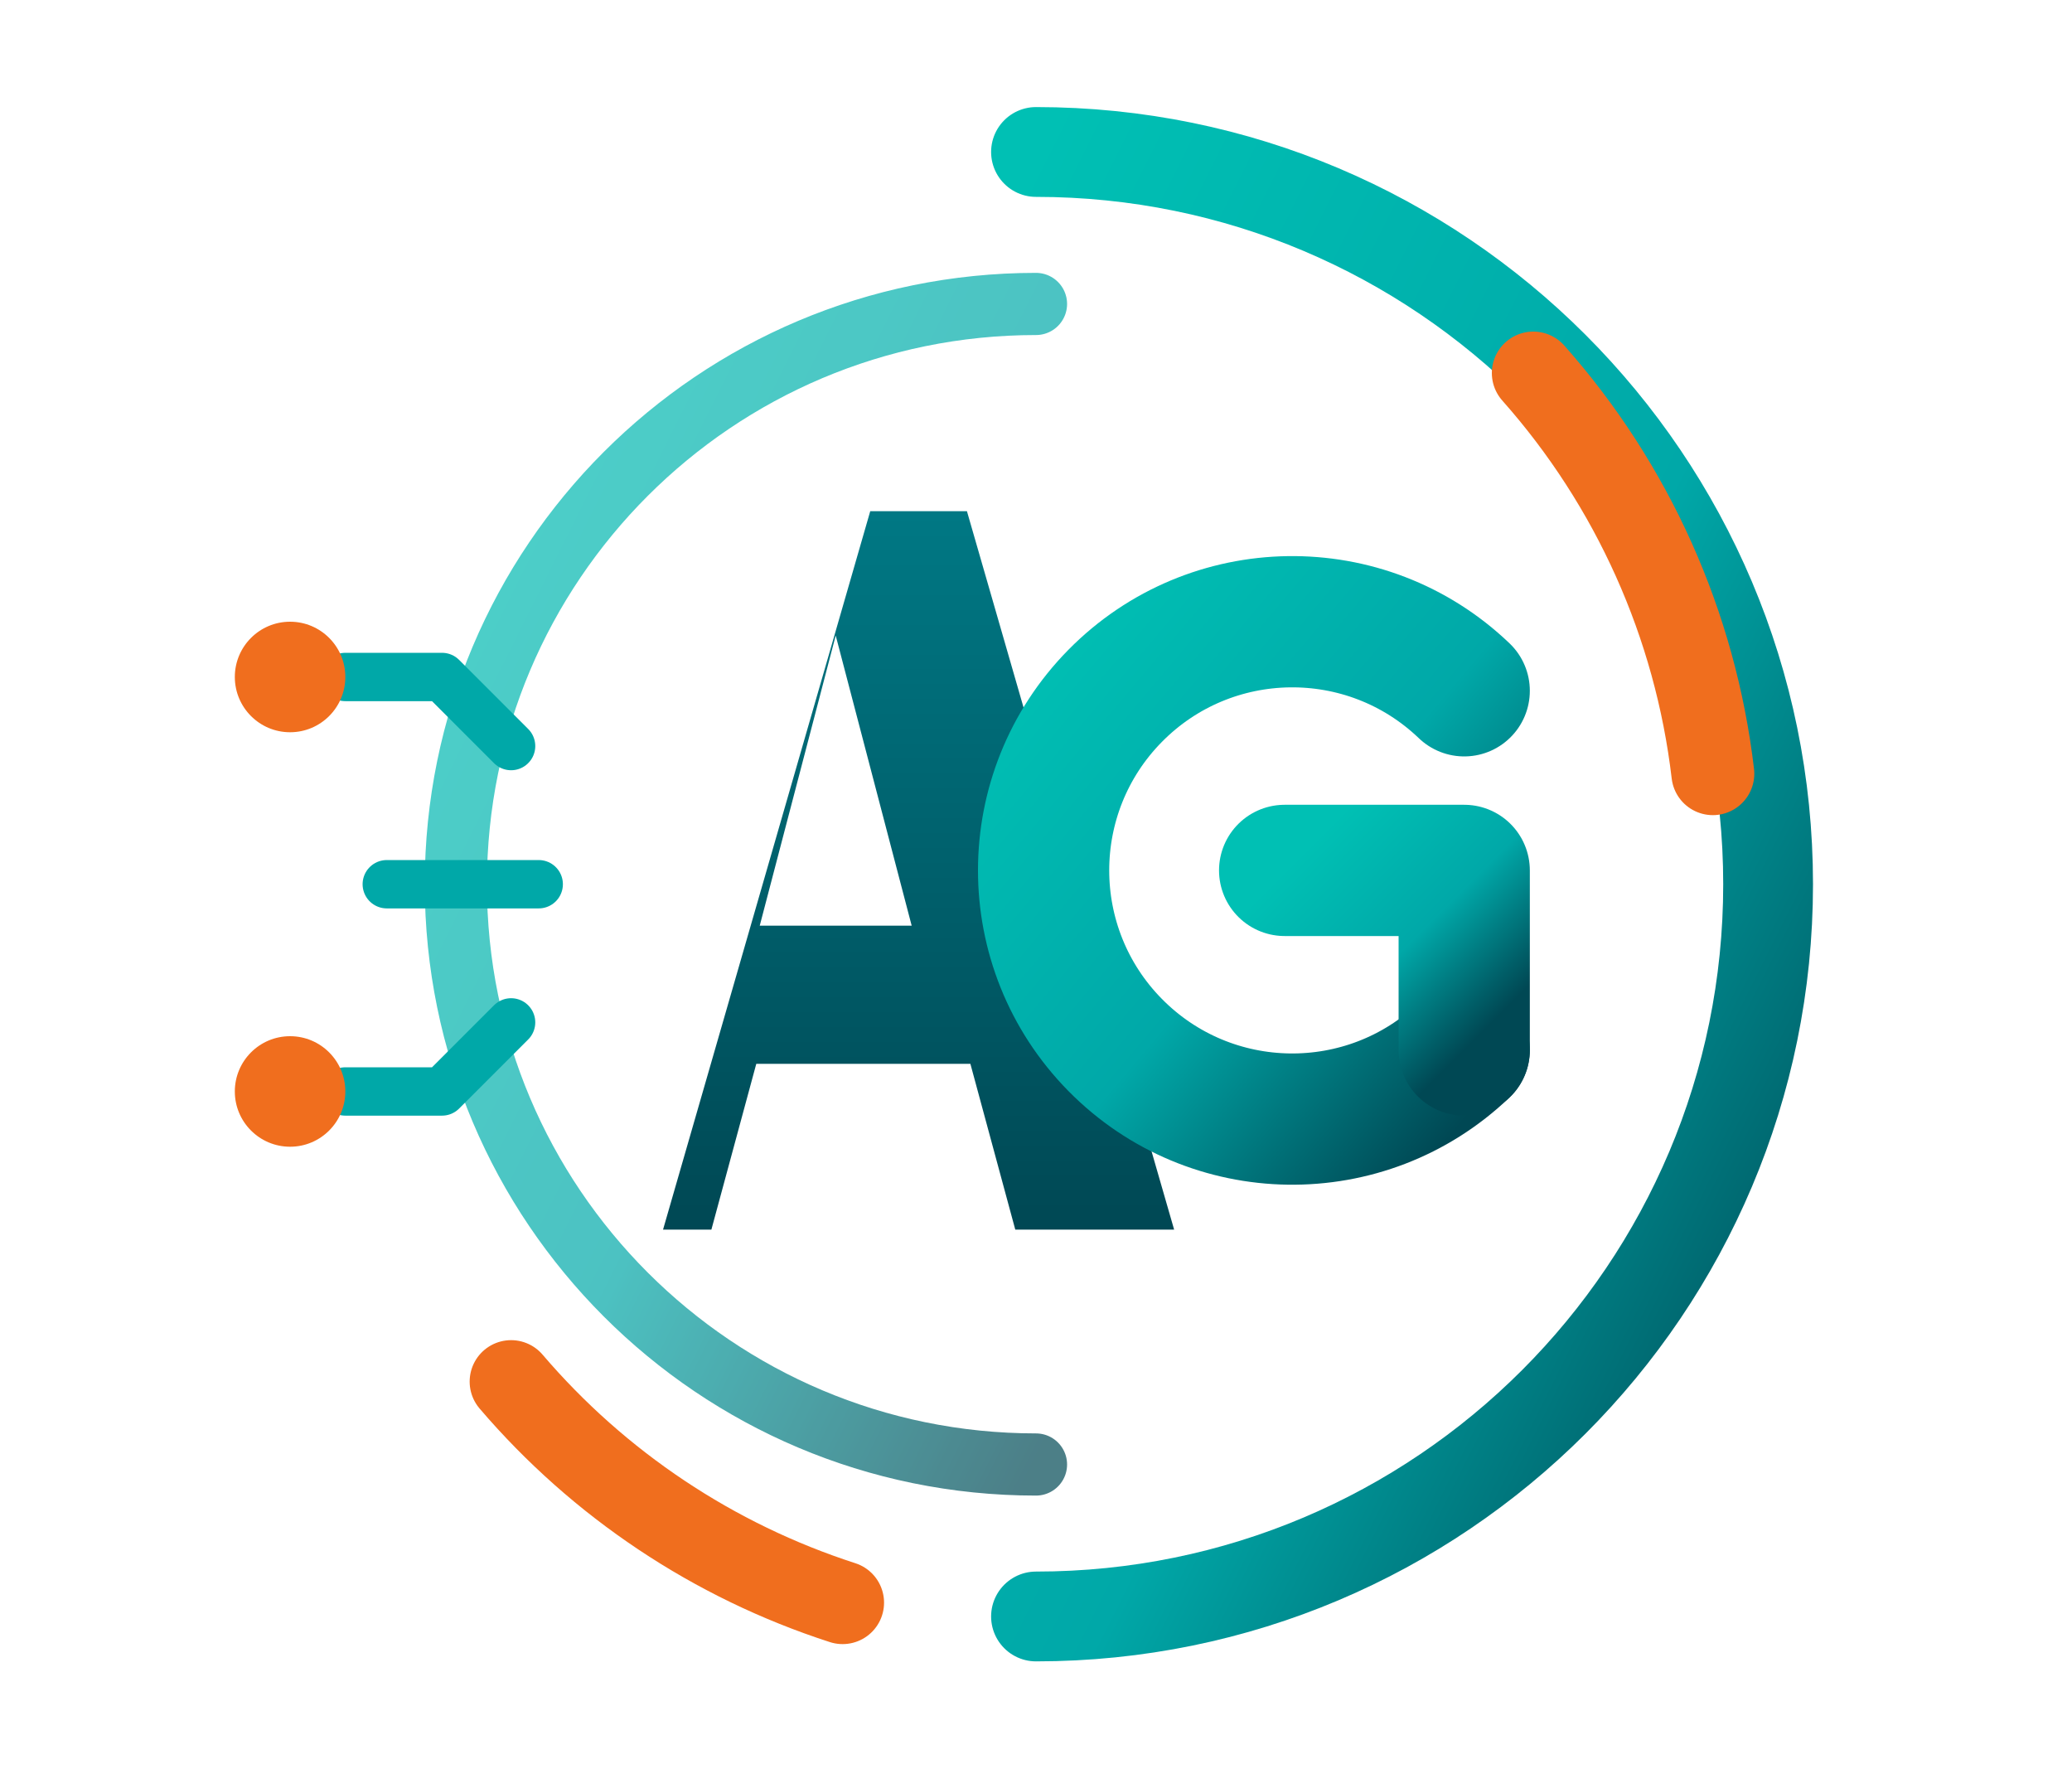
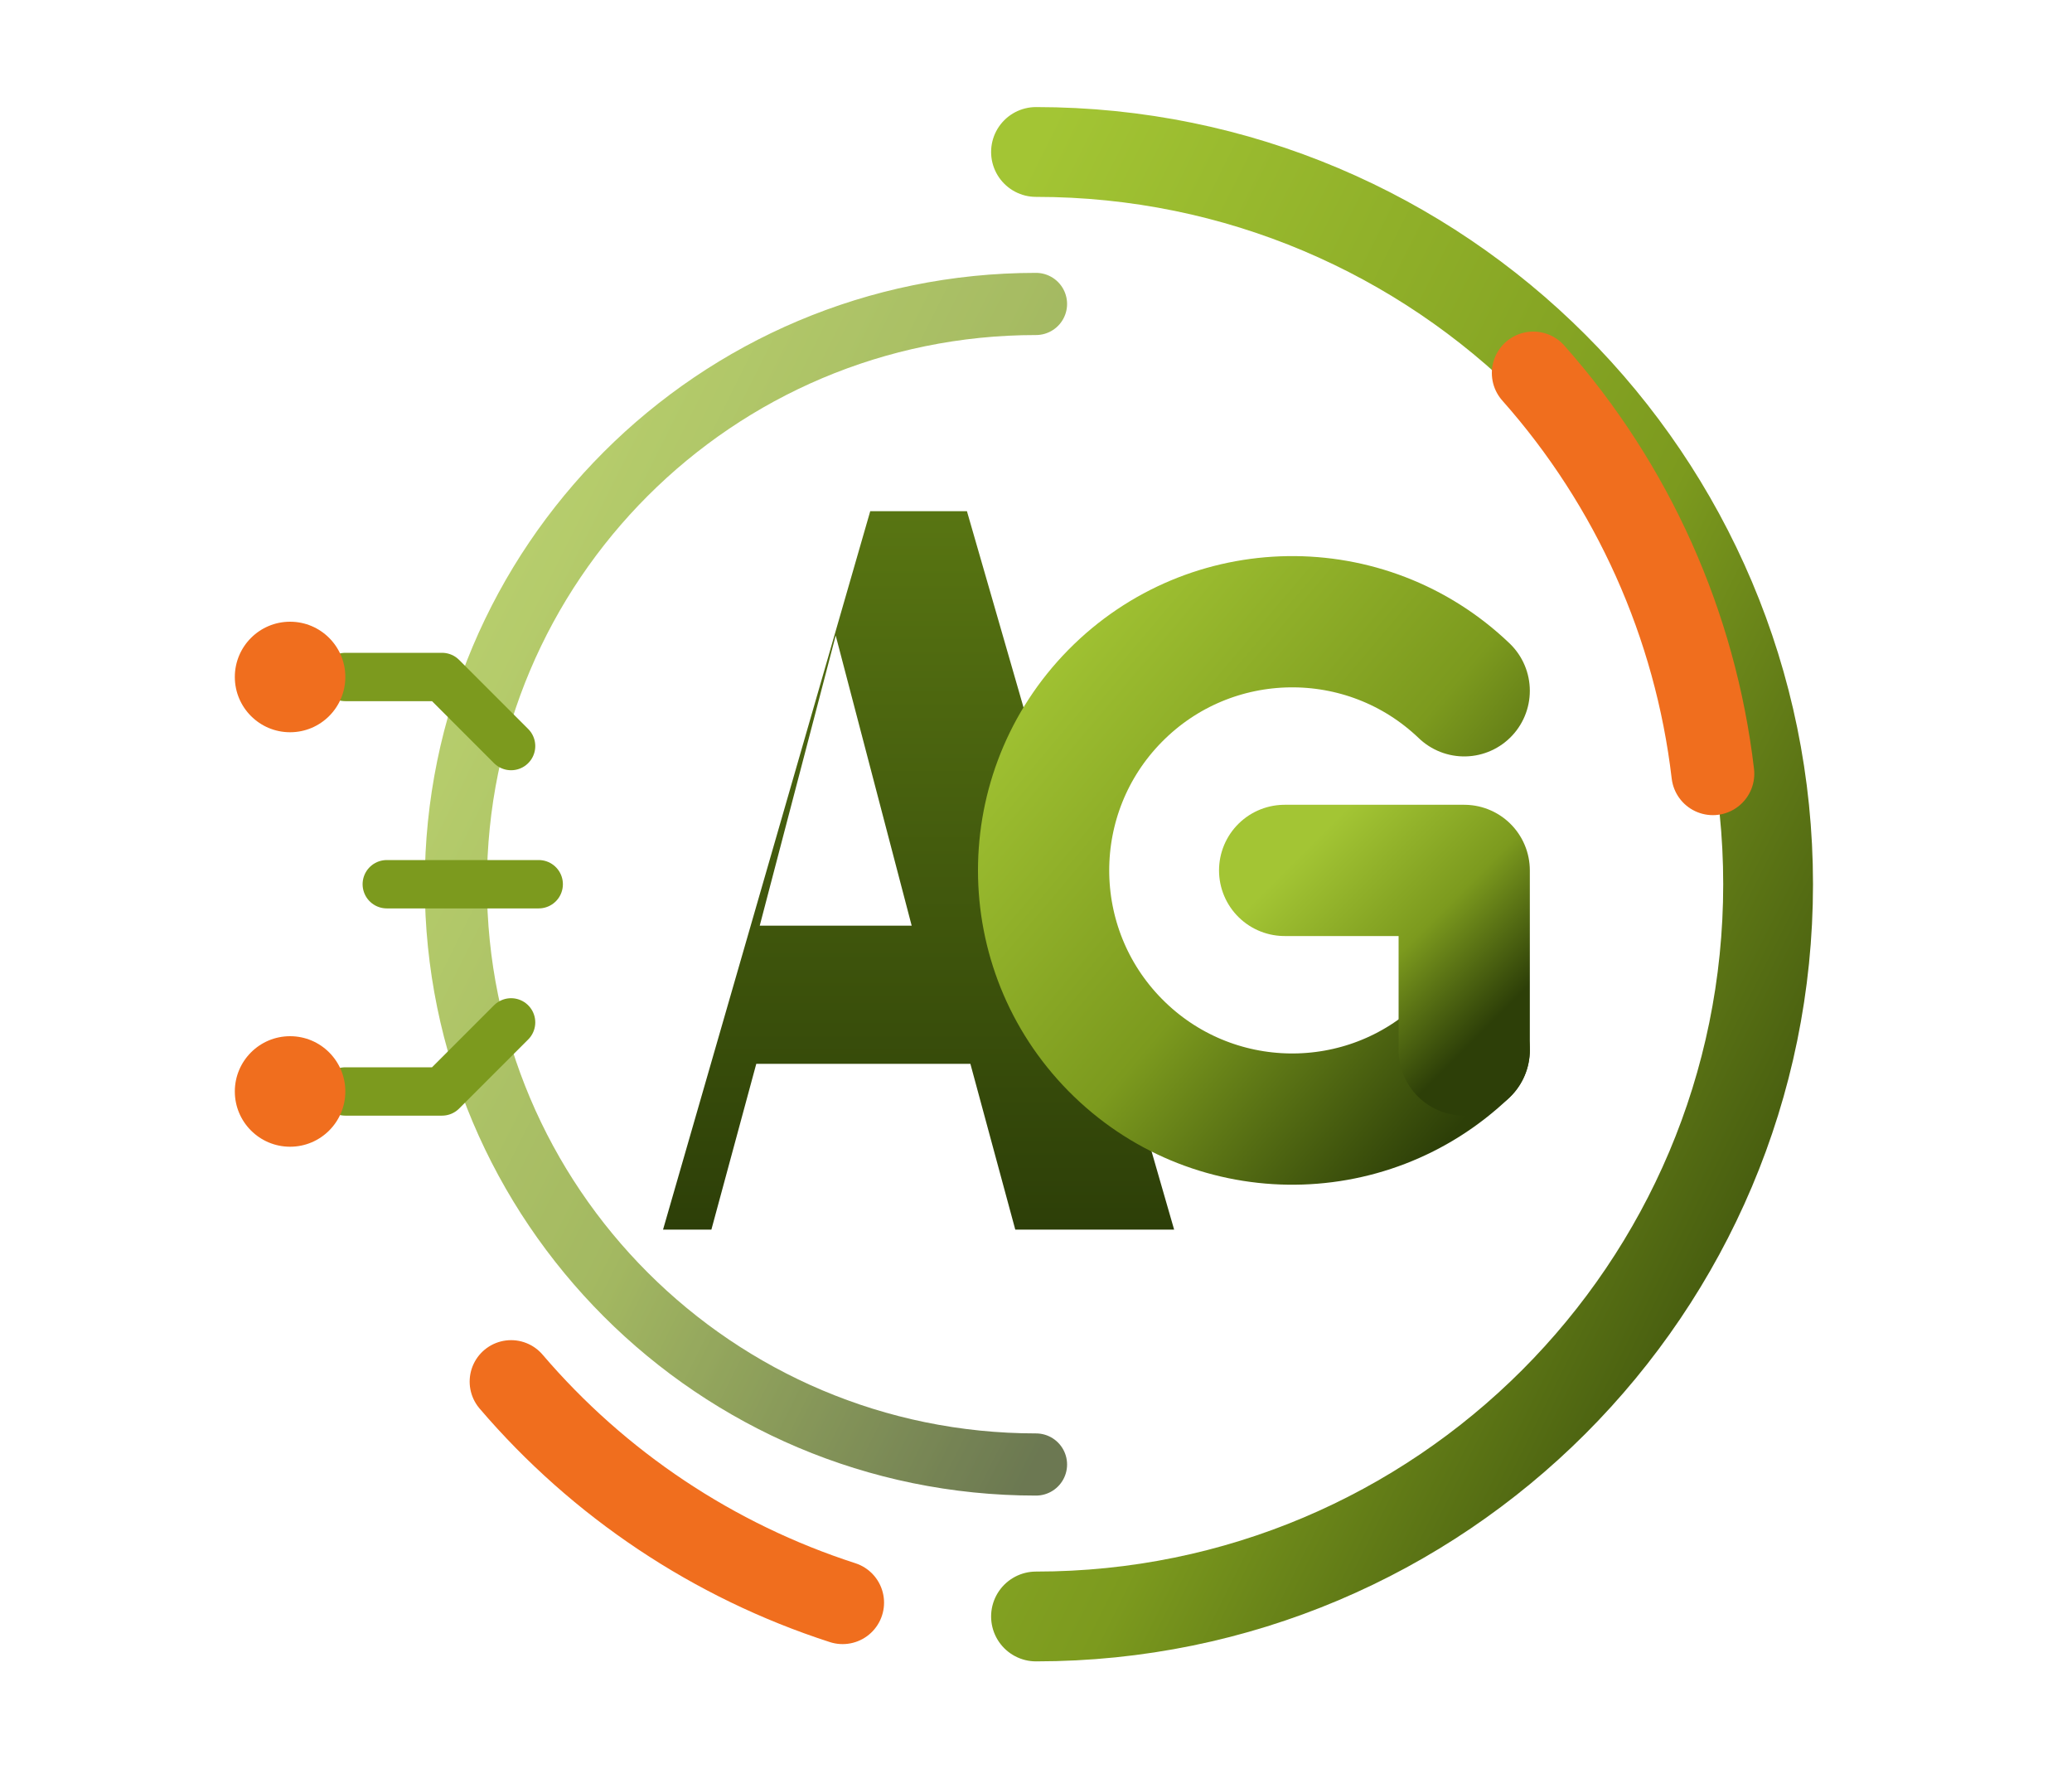
<svg xmlns="http://www.w3.org/2000/svg" viewBox="0 0 300 256" role="img" aria-label="Aegis">
  <defs>
    <linearGradient id="ag-teal" x1="0" y1="0" x2="1" y2="1">
-       <stop offset="0%" stop-color="#00c0b4" />
-       <stop offset="55%" stop-color="#00a8a8" />
-       <stop offset="100%" stop-color="#004854" />
+       <stop offset="0%" stop-color="#a3c534" />
+       <stop offset="55%" stop-color="#7c9a1e" />
+       <stop offset="100%" stop-color="#2d3f08" />
    </linearGradient>
    <linearGradient id="ag-deep" x1="0" y1="0" x2="0" y2="1">
-       <stop offset="0%" stop-color="#007884" />
-       <stop offset="100%" stop-color="#004854" />
+       <stop offset="0%" stop-color="#587512" />
+       <stop offset="100%" stop-color="#2d3f08" />
    </linearGradient>
  </defs>
  <path d="M150 22 a106 106 0 0 1 0 212" fill="none" stroke="url(#ag-teal)" stroke-width="13" stroke-linecap="round" />
  <path d="M150 44 a84 84 0 0 0 0 168" fill="none" stroke="url(#ag-teal)" stroke-width="9" stroke-linecap="round" opacity="0.7" />
  <path d="M222 54 a106 106 0 0 1 26 58" fill="none" stroke="#f06e1e" stroke-width="12" stroke-linecap="round" />
  <path d="M74 200 a106 106 0 0 0 48 32" fill="none" stroke="#f06e1e" stroke-width="12" stroke-linecap="round" />
-   <path d="M56 128 h22" stroke="#00a8a8" stroke-width="7" stroke-linecap="round" fill="none" />
-   <path d="M50 98 h14 l10 10" stroke="#00a8a8" stroke-width="7" stroke-linecap="round" stroke-linejoin="round" fill="none" />
-   <path d="M50 158 h14 l10 -10" stroke="#00a8a8" stroke-width="7" stroke-linecap="round" stroke-linejoin="round" fill="none" />
+   <path d="M56 128 h22" stroke="#7c9a1e" stroke-width="7" stroke-linecap="round" fill="none" />
+   <path d="M50 98 h14 l10 10" stroke="#7c9a1e" stroke-width="7" stroke-linecap="round" stroke-linejoin="round" fill="none" />
+   <path d="M50 158 h14 l10 -10" stroke="#7c9a1e" stroke-width="7" stroke-linecap="round" stroke-linejoin="round" fill="none" />
  <circle cx="42" cy="98" r="8" fill="#f06e1e" />
  <circle cx="42" cy="158" r="8" fill="#f06e1e" />
  <path d="M96 178 L126 74 h14 l30 104 h-23 l-6.5 -24 h-31 L103 178 z M110 134 h22 l-11 -42 z" fill="url(#ag-deep)" />
  <path d="M212 100 A36 36 0 1 0 212 152" fill="none" stroke="url(#ag-teal)" stroke-width="19" stroke-linecap="round" />
  <path d="M212 152 V126 H186" fill="none" stroke="url(#ag-teal)" stroke-width="19" stroke-linecap="round" stroke-linejoin="round" />
</svg>
